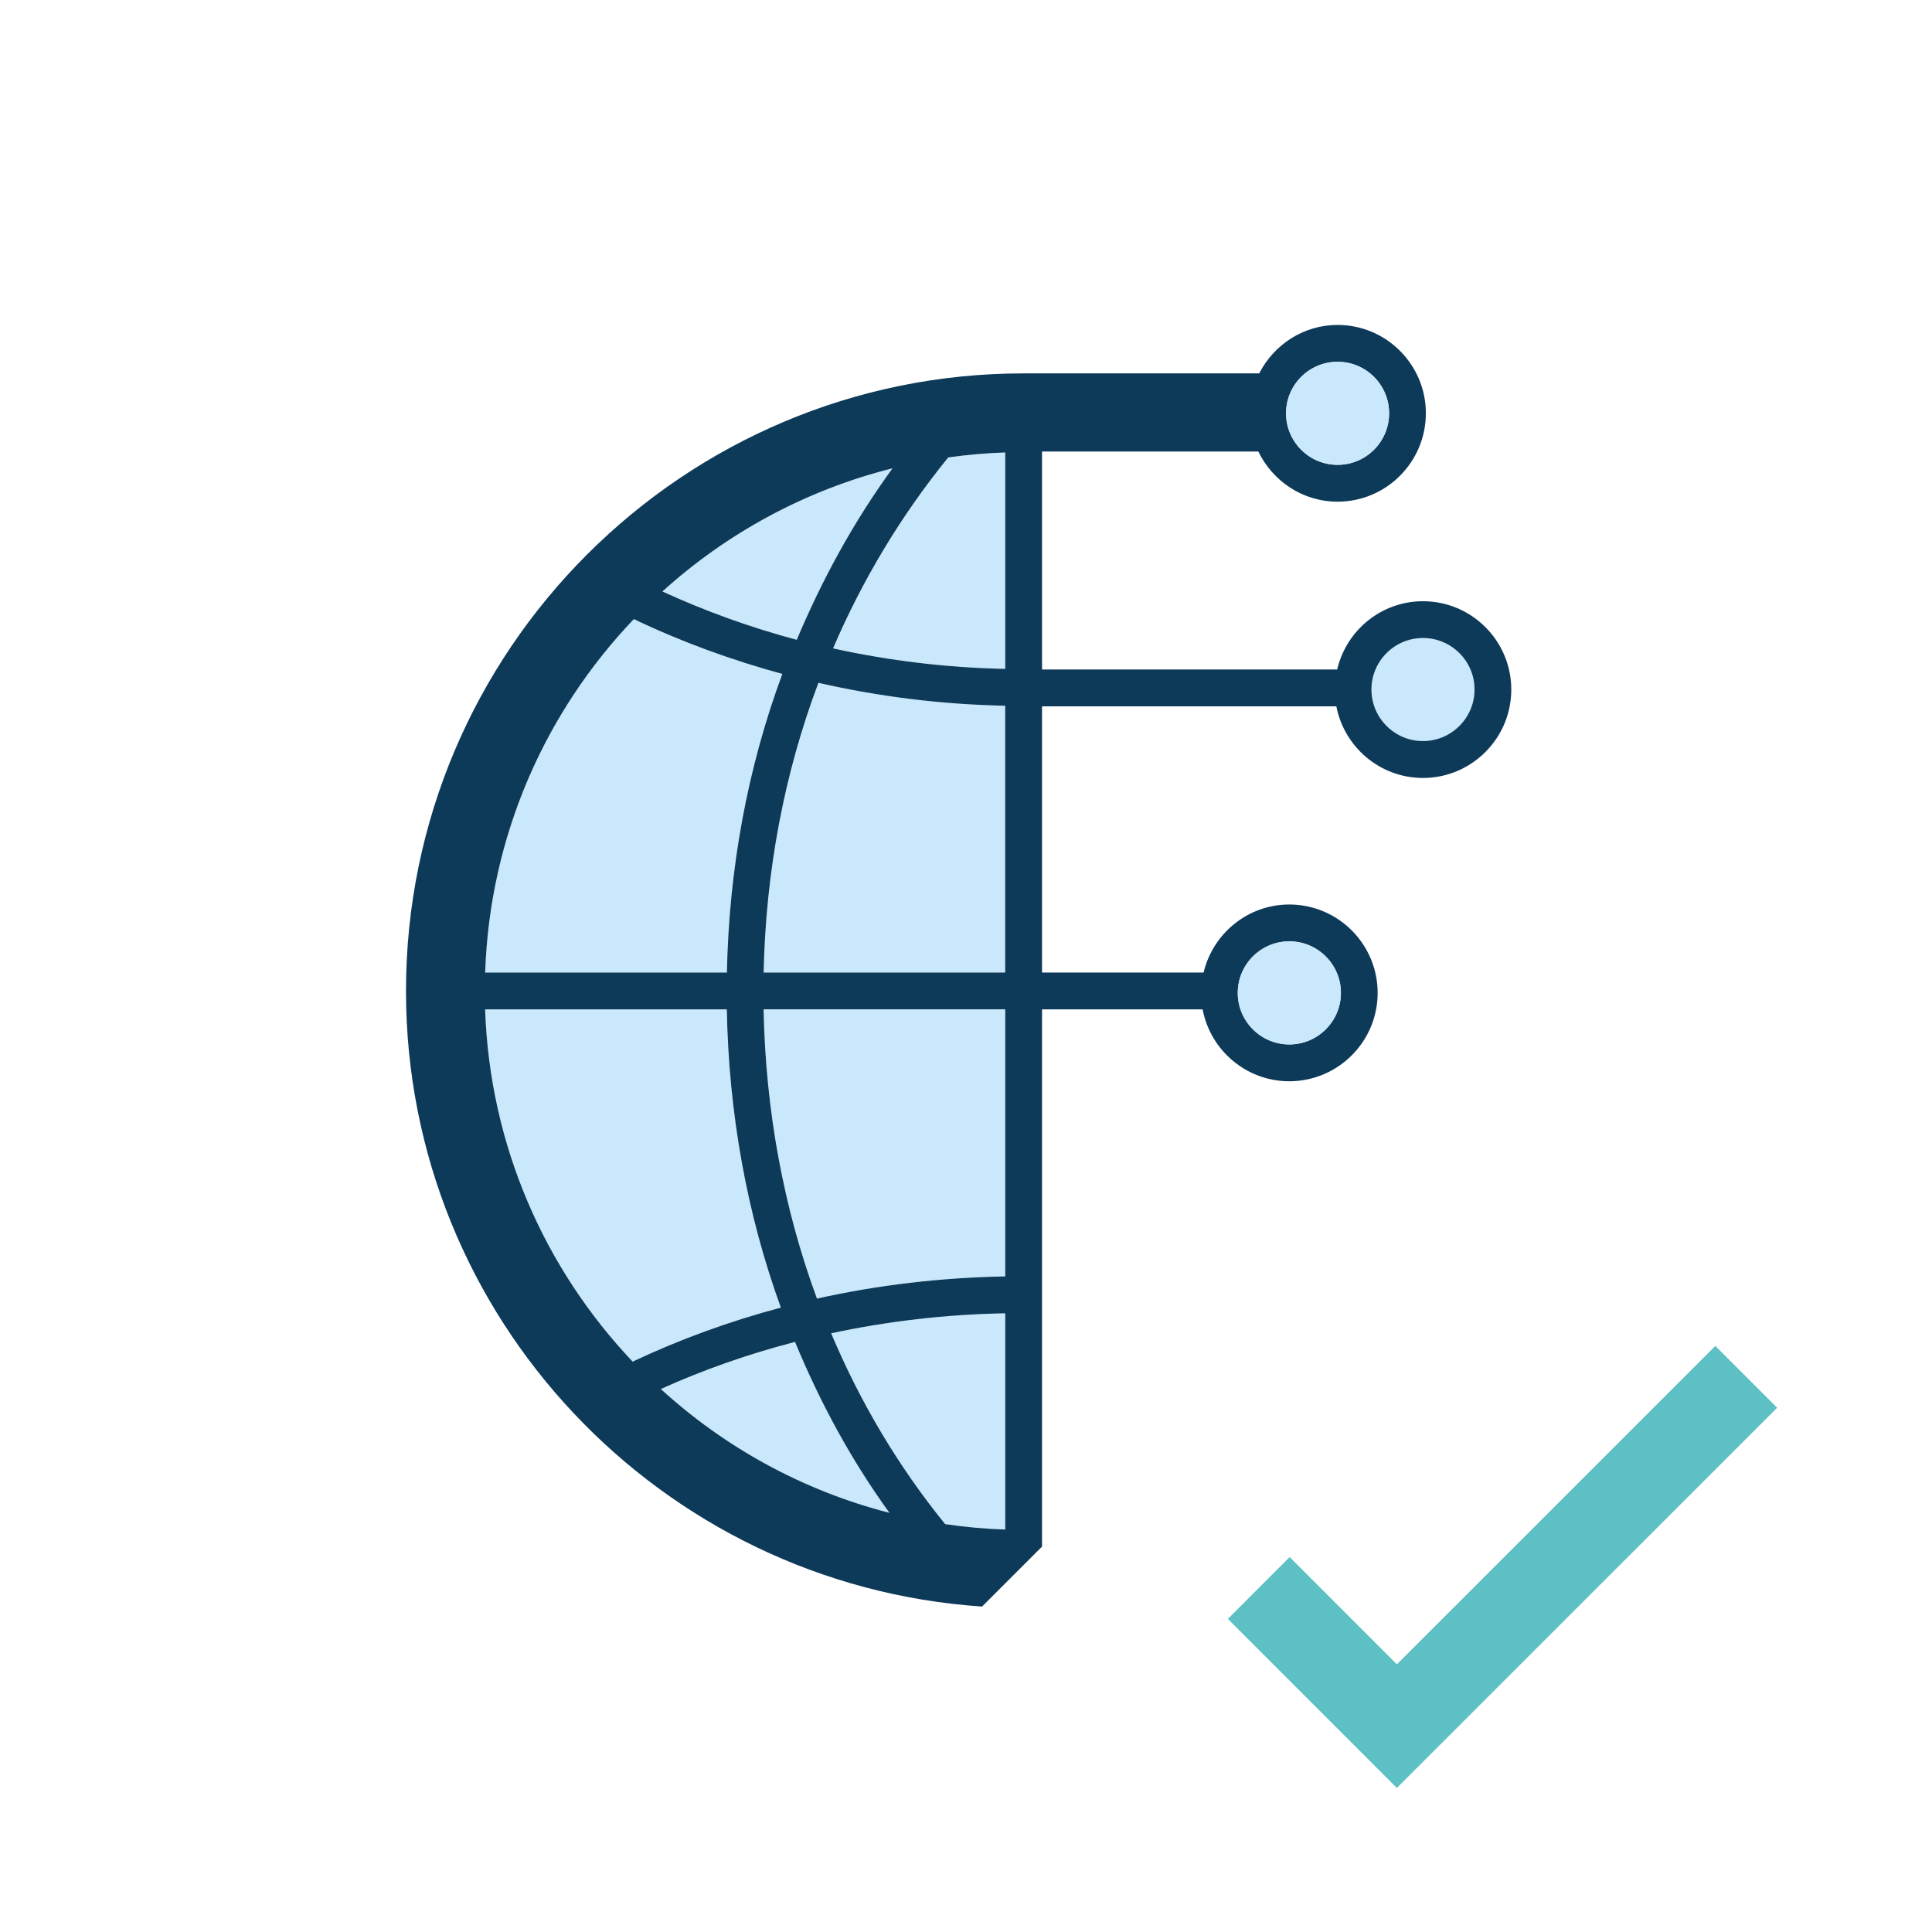
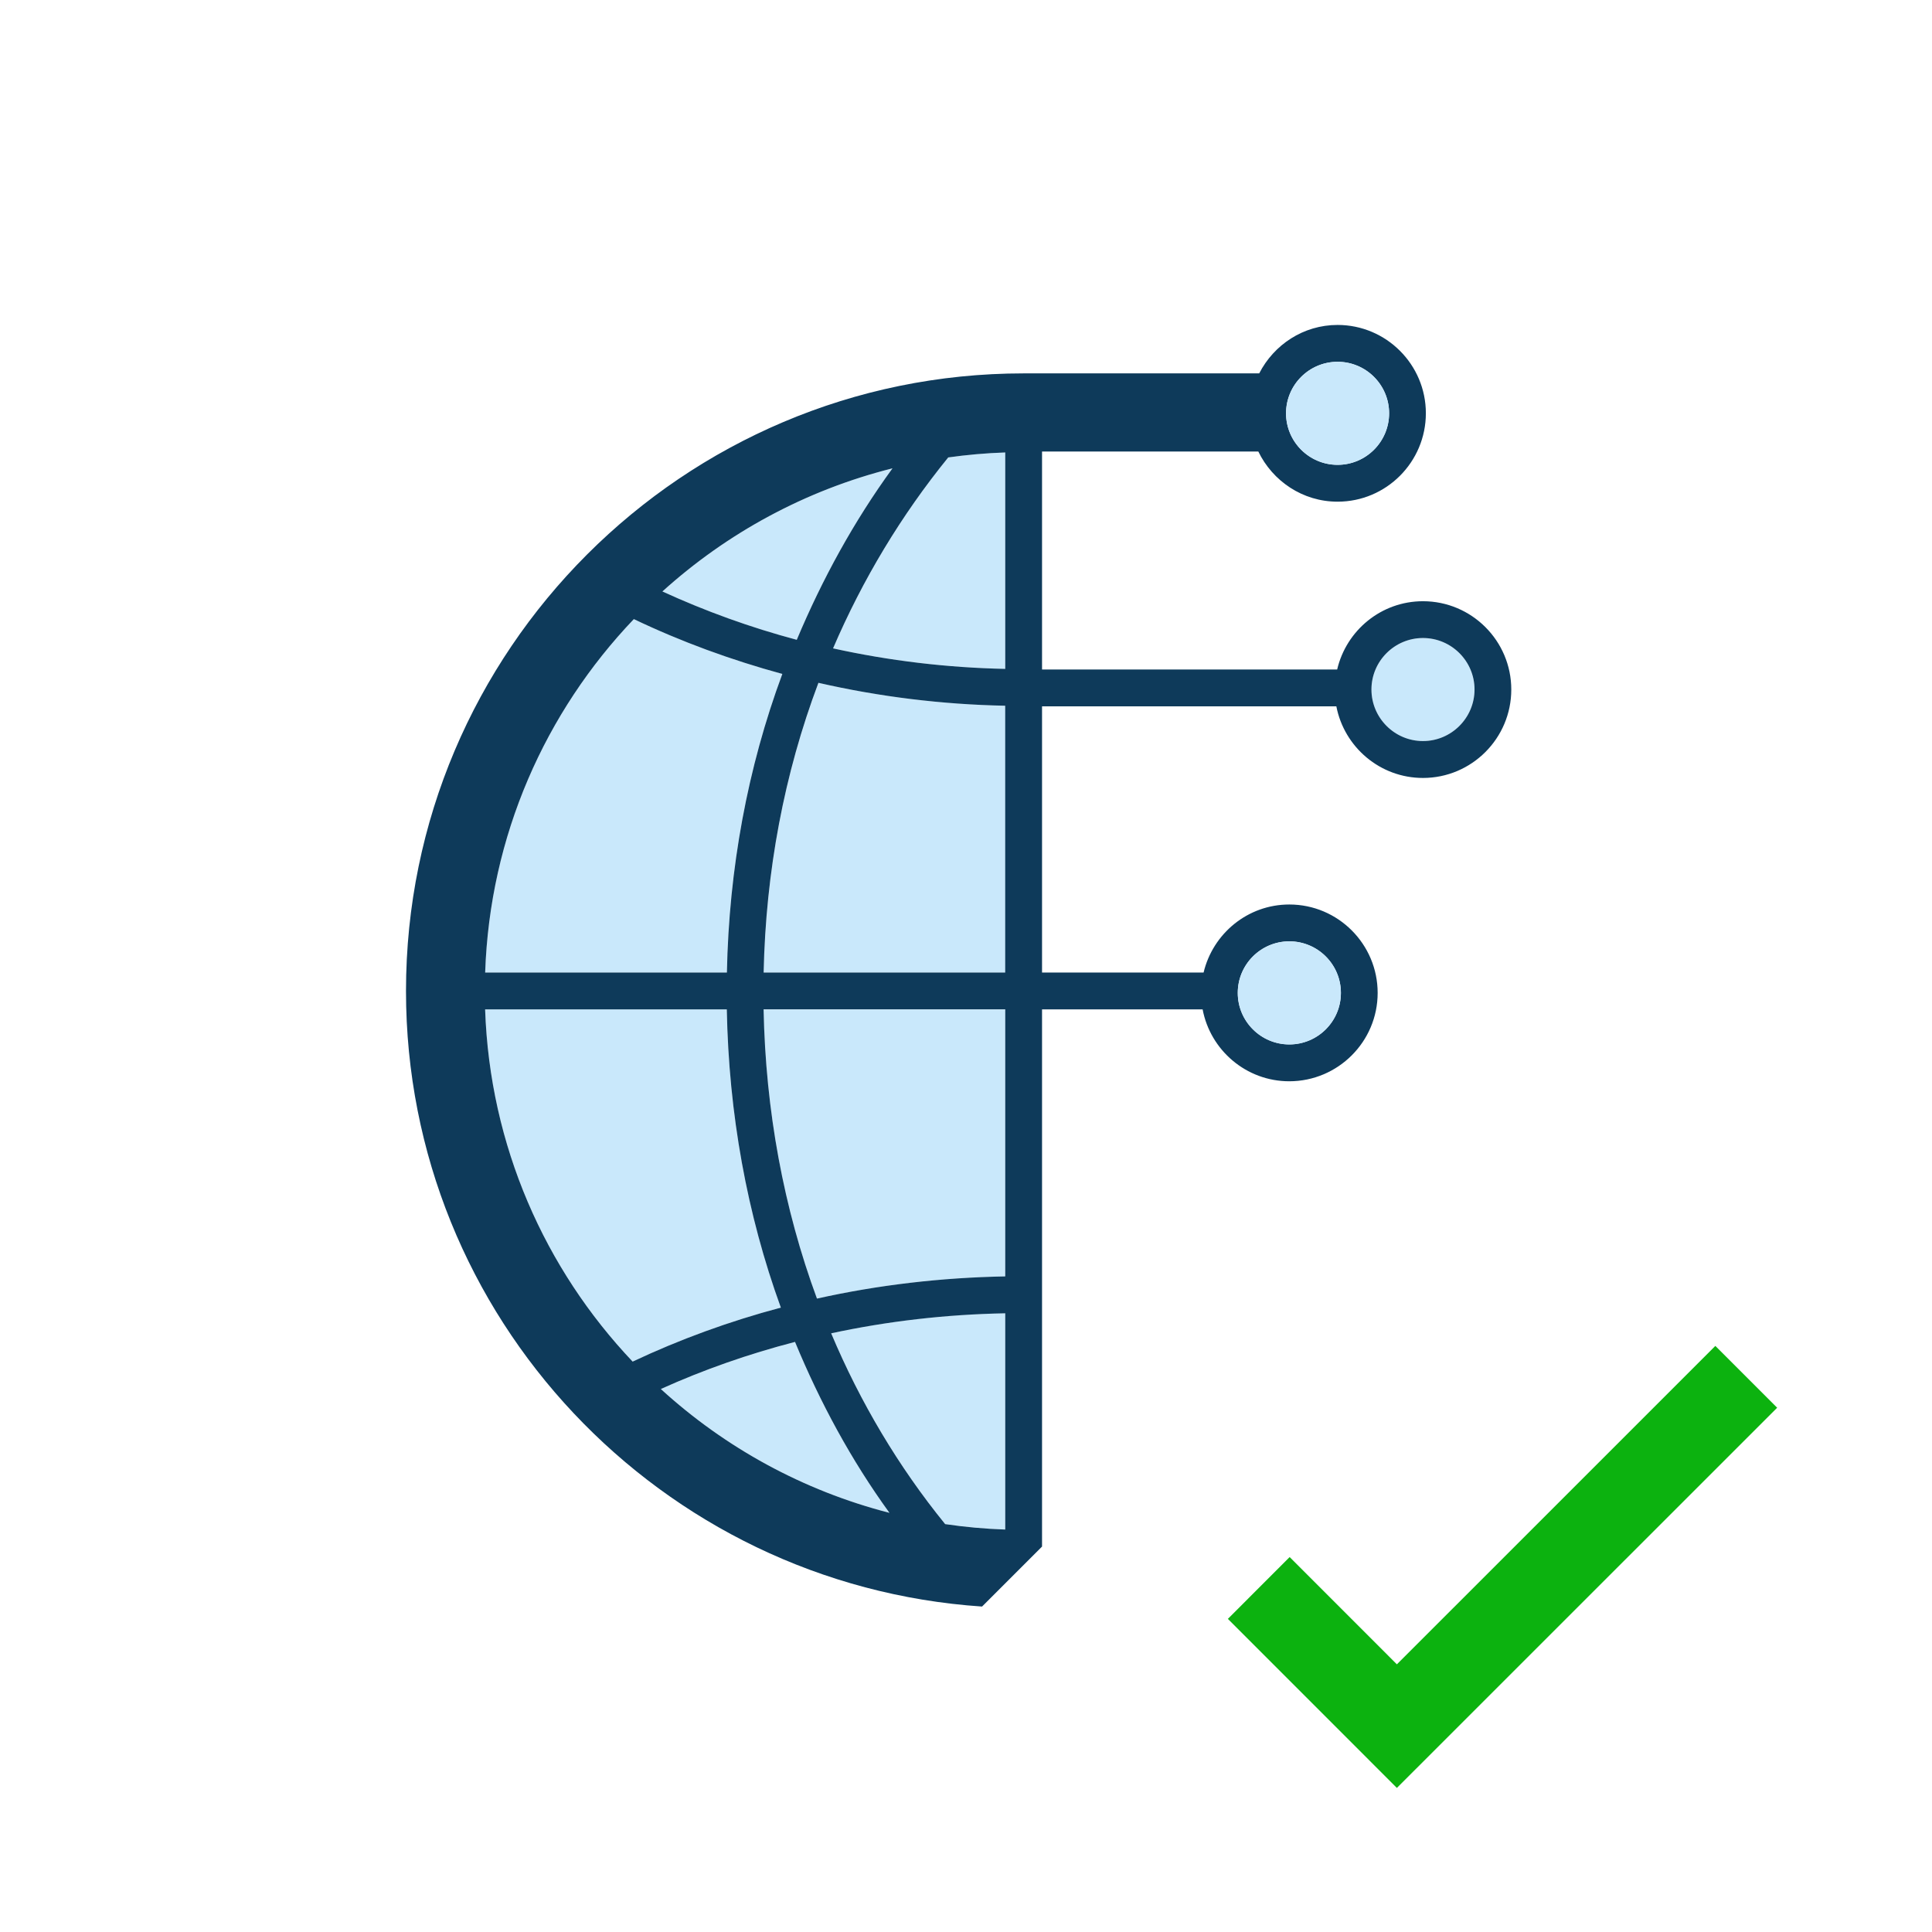
<svg xmlns="http://www.w3.org/2000/svg" version="1.1" x="0px" y="0px" width="42px" height="42px" viewBox="0 0 42 42" enable-background="new 0 0 42 42">
  <g>
-     <polygon fill="#5CC0C4" points="37.29,29.259 30.367,36.181 28.036,33.849 26.693,35.193 30.367,38.868 38.634,30.603  " />
+     <polygon fill="#0CB20F" points="37.29,29.259 30.367,36.181 28.036,33.849 26.693,35.193 30.367,38.868 38.634,30.603  " />
    <path fill="#C9E8FB" d="M18.11,14.095c1.22,0.269,2.473,0.42,3.743,0.446V9.836c-0.419,0.014-0.832,0.051-1.239,0.108   C19.592,11.203,18.753,12.598,18.11,14.095z" />
    <path fill="#C9E8FB" d="M19.402,10.181c-1.892,0.475-3.599,1.408-5.002,2.678c0.939,0.429,1.915,0.783,2.921,1.051   C17.876,12.588,18.563,11.333,19.402,10.181z" />
    <path fill="#C9E8FB" d="M17.006,14.651c-1.113-0.303-2.195-0.699-3.228-1.192c-1.923,2.015-3.131,4.709-3.232,7.683h5.255   C15.847,18.883,16.25,16.688,17.006,14.651z" />
    <path fill="#C9E8FB" d="M14.366,30.196c1.393,1.271,3.089,2.208,4.97,2.692c-0.828-1.142-1.507-2.393-2.053-3.716   C16.274,29.435,15.298,29.776,14.366,30.196z" />
    <path fill="#C9E8FB" d="M15.8,21.943h-5.254c0.101,2.962,1.299,5.645,3.208,7.657c1.026-0.484,2.104-0.877,3.222-1.174   C16.238,26.399,15.843,24.207,15.8,21.943z" />
    <path fill="#C9E8FB" d="M20.547,33.132c0.429,0.063,0.864,0.103,1.306,0.118v-4.702c-1.285,0.024-2.554,0.17-3.784,0.435   C18.704,30.489,19.534,31.885,20.547,33.132z" />
    <path fill="#C9E8FB" d="M16.602,21.142h5.252v-5.8c-1.379-0.027-2.739-0.196-4.06-0.498C17.049,16.818,16.647,18.947,16.602,21.142   z" />
    <path fill="#C9E8FB" d="M17.76,28.231c1.329-0.297,2.703-0.458,4.093-0.482v-5.805H16.6C16.643,24.143,17.036,26.268,17.76,28.231z   " />
    <circle fill="#C9E8FB" cx="30.934" cy="14.991" r="1.12" />
    <path fill="#0E3A5A" d="M29.949,21.585c0-1.06-0.861-1.922-1.92-1.922c-0.906,0-1.662,0.633-1.864,1.479h-3.512v-5.787h6.398   c0.171,0.885,0.949,1.557,1.883,1.557c1.059,0,1.92-0.862,1.92-1.922c0-1.059-0.861-1.92-1.92-1.92   c-0.908,0-1.667,0.636-1.865,1.484h-6.416V9.816h4.702c0.311,0.642,0.963,1.09,1.723,1.09c1.059,0,1.919-0.862,1.919-1.922   c0-1.059-0.861-1.92-1.919-1.92c-0.745,0-1.385,0.431-1.704,1.053h-5.121c-7.404,0-13.427,6.022-13.427,13.426   c0,7.099,5.541,12.914,12.523,13.382l1.304-1.304V21.943h3.491c0.168,0.888,0.948,1.563,1.884,1.563   C29.088,23.505,29.949,22.644,29.949,21.585z M30.934,13.87c0.618,0,1.121,0.502,1.121,1.119c0,0.618-0.503,1.121-1.121,1.121   c-0.617,0-1.12-0.503-1.12-1.121C29.814,14.372,30.317,13.87,30.934,13.87z M29.078,7.865c0.617,0,1.12,0.502,1.12,1.119   c0,0.618-0.502,1.121-1.12,1.121c-0.618,0-1.121-0.503-1.121-1.121C27.958,8.367,28.461,7.865,29.078,7.865z M19.402,10.181   c-0.839,1.152-1.526,2.407-2.081,3.728c-1.006-0.268-1.982-0.621-2.921-1.051C15.803,11.589,17.51,10.656,19.402,10.181z    M13.779,13.459c1.032,0.493,2.114,0.888,3.228,1.192c-0.756,2.038-1.16,4.232-1.205,6.491h-5.255   C10.647,18.168,11.856,15.474,13.779,13.459z M10.546,21.943H15.8c0.042,2.264,0.438,4.456,1.175,6.483   c-1.117,0.297-2.196,0.69-3.222,1.174C11.846,27.588,10.647,24.905,10.546,21.943z M14.366,30.196   c0.932-0.421,1.908-0.762,2.917-1.024c0.547,1.323,1.225,2.575,2.053,3.716C17.455,32.404,15.759,31.468,14.366,30.196z    M21.853,33.251c-0.442-0.015-0.877-0.055-1.306-0.118c-1.014-1.248-1.844-2.643-2.478-4.148c1.23-0.265,2.499-0.411,3.784-0.435   V33.251z M21.853,27.748c-1.391,0.025-2.764,0.186-4.093,0.482c-0.724-1.963-1.117-4.088-1.16-6.288h5.253V27.748z M21.853,21.142   h-5.252c0.046-2.195,0.447-4.324,1.191-6.298c1.321,0.302,2.682,0.471,4.06,0.498V21.142z M21.853,14.541   c-1.27-0.026-2.524-0.177-3.743-0.446c0.643-1.498,1.482-2.893,2.504-4.151c0.407-0.057,0.82-0.094,1.239-0.108V14.541z    M26.908,21.585c0-0.618,0.503-1.121,1.121-1.121s1.121,0.503,1.121,1.121c0,0.617-0.503,1.119-1.121,1.119   S26.908,22.202,26.908,21.585z" />
    <circle fill="#C9E8FB" cx="29.078" cy="8.985" r="1.12" />
    <circle fill="#C9E8FB" cx="28.029" cy="21.585" r="1.121" />
  </g>
</svg>
